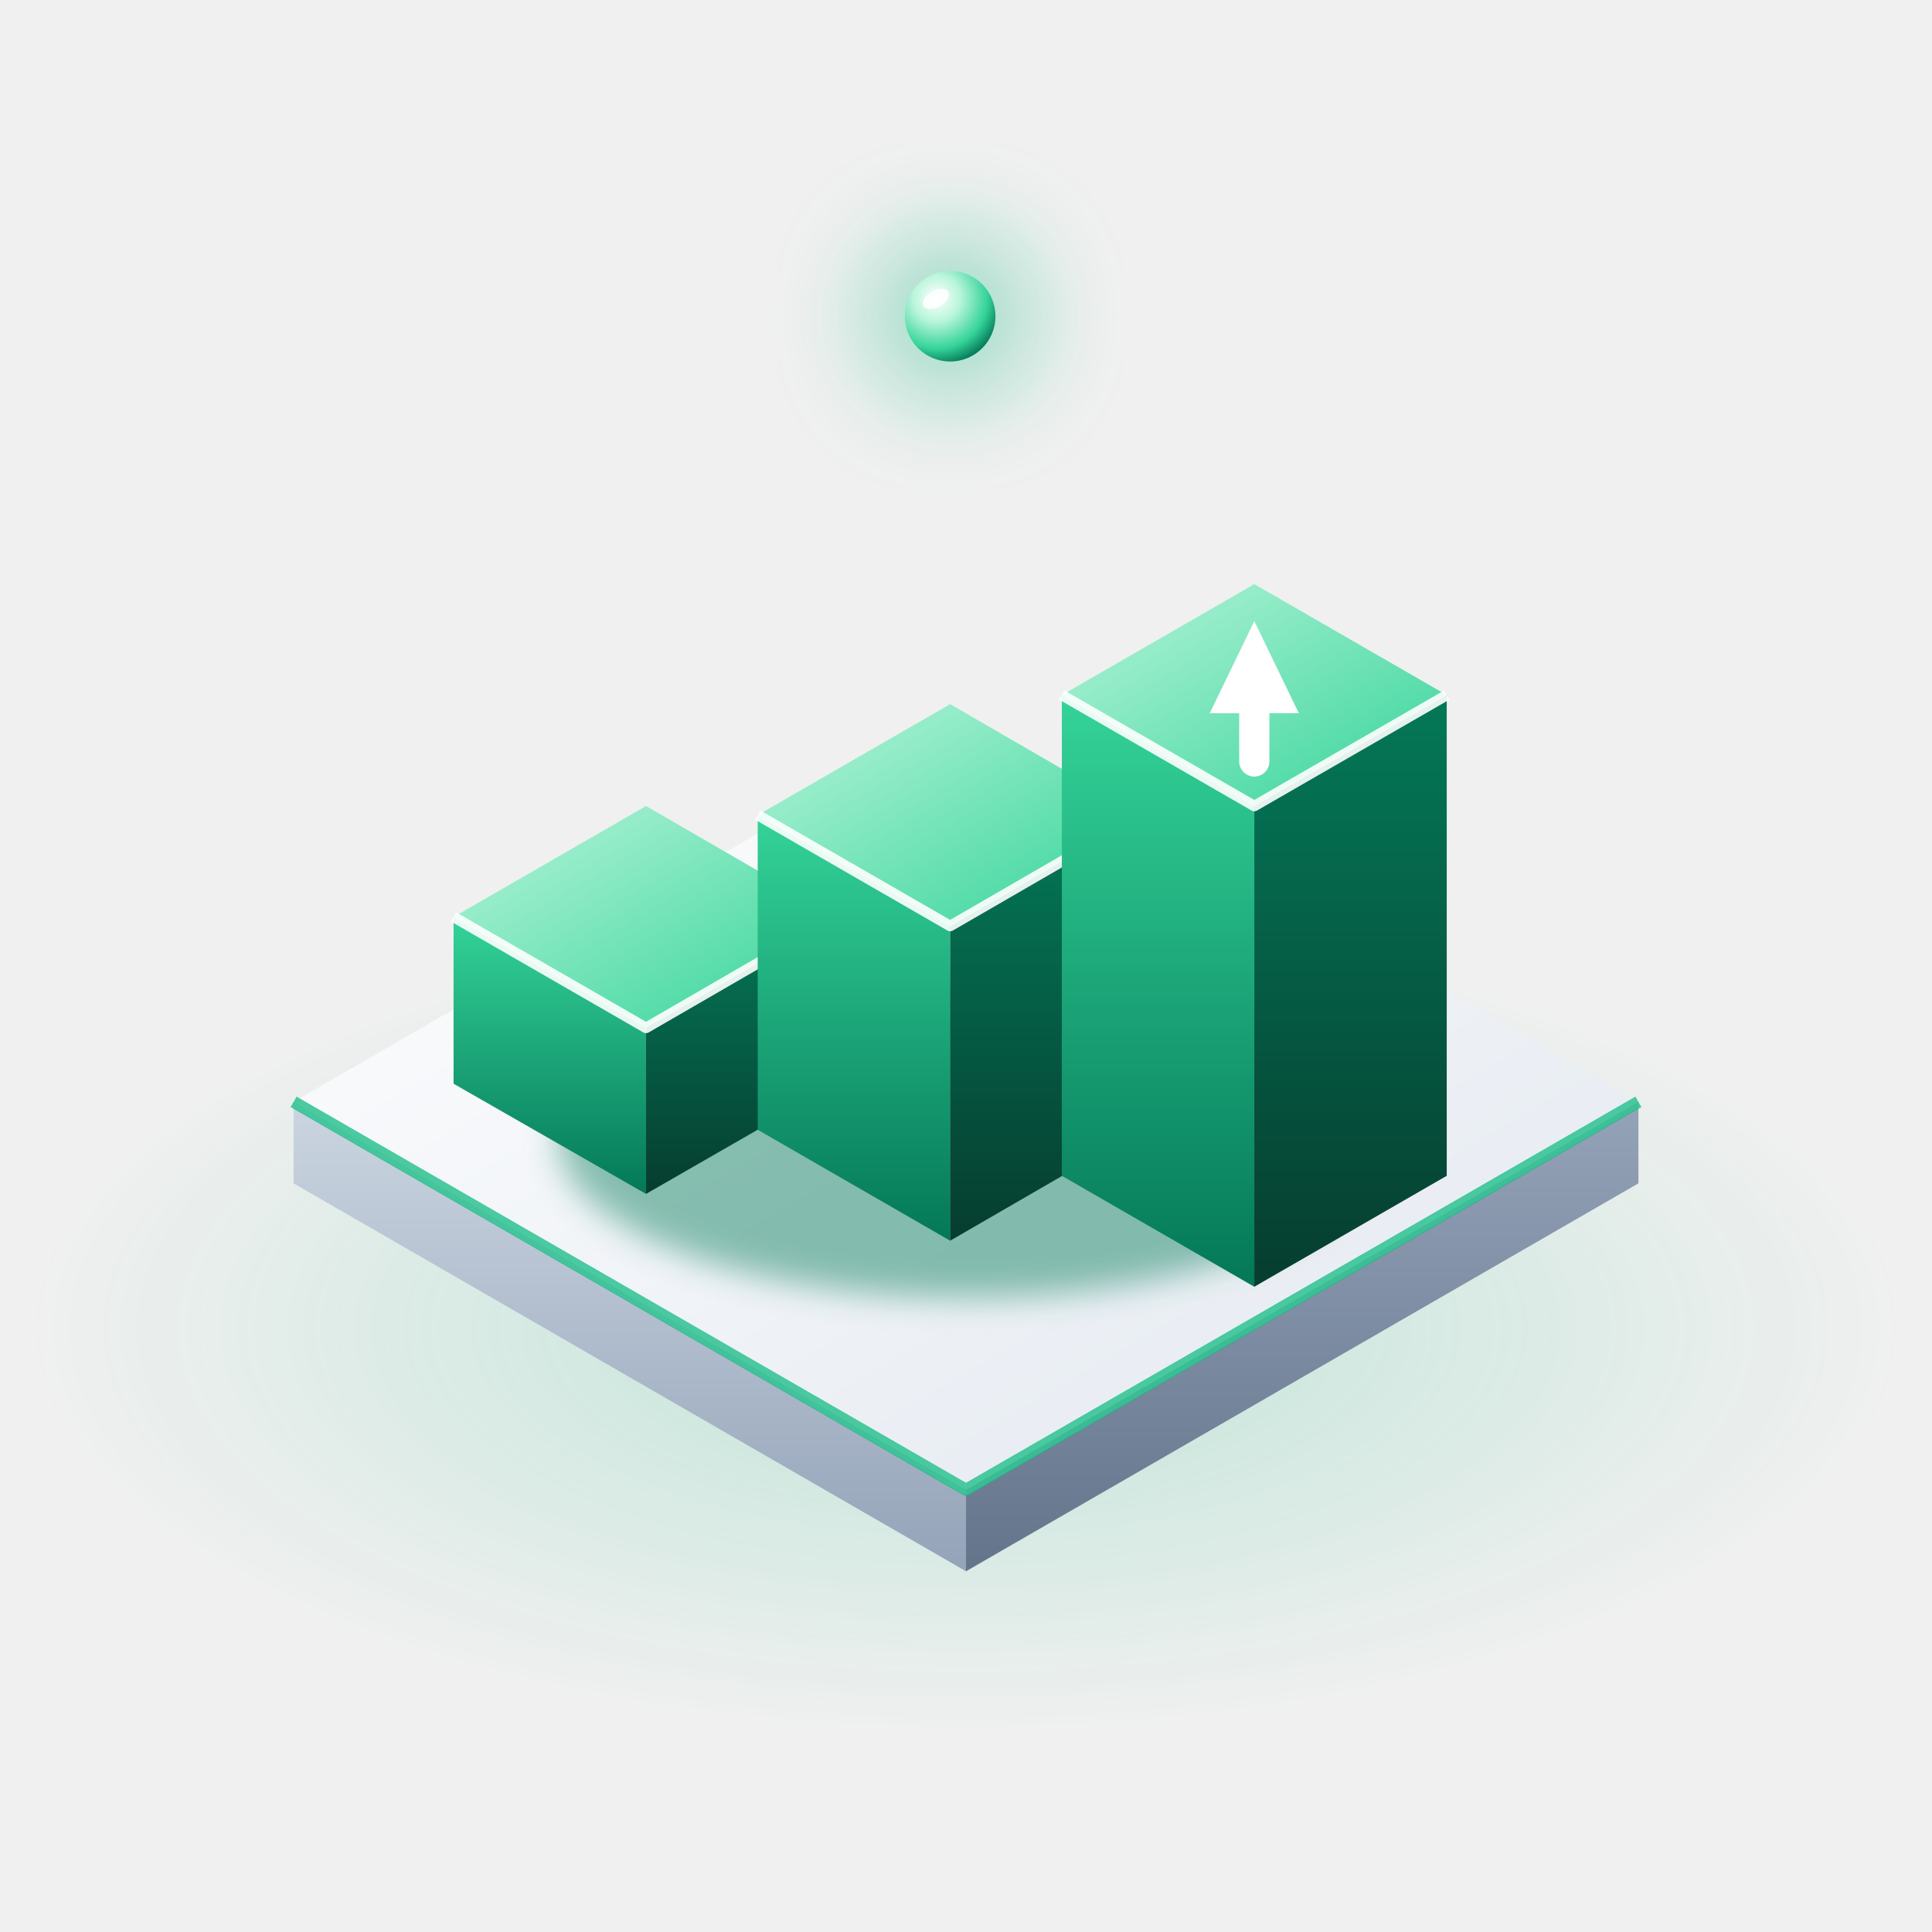
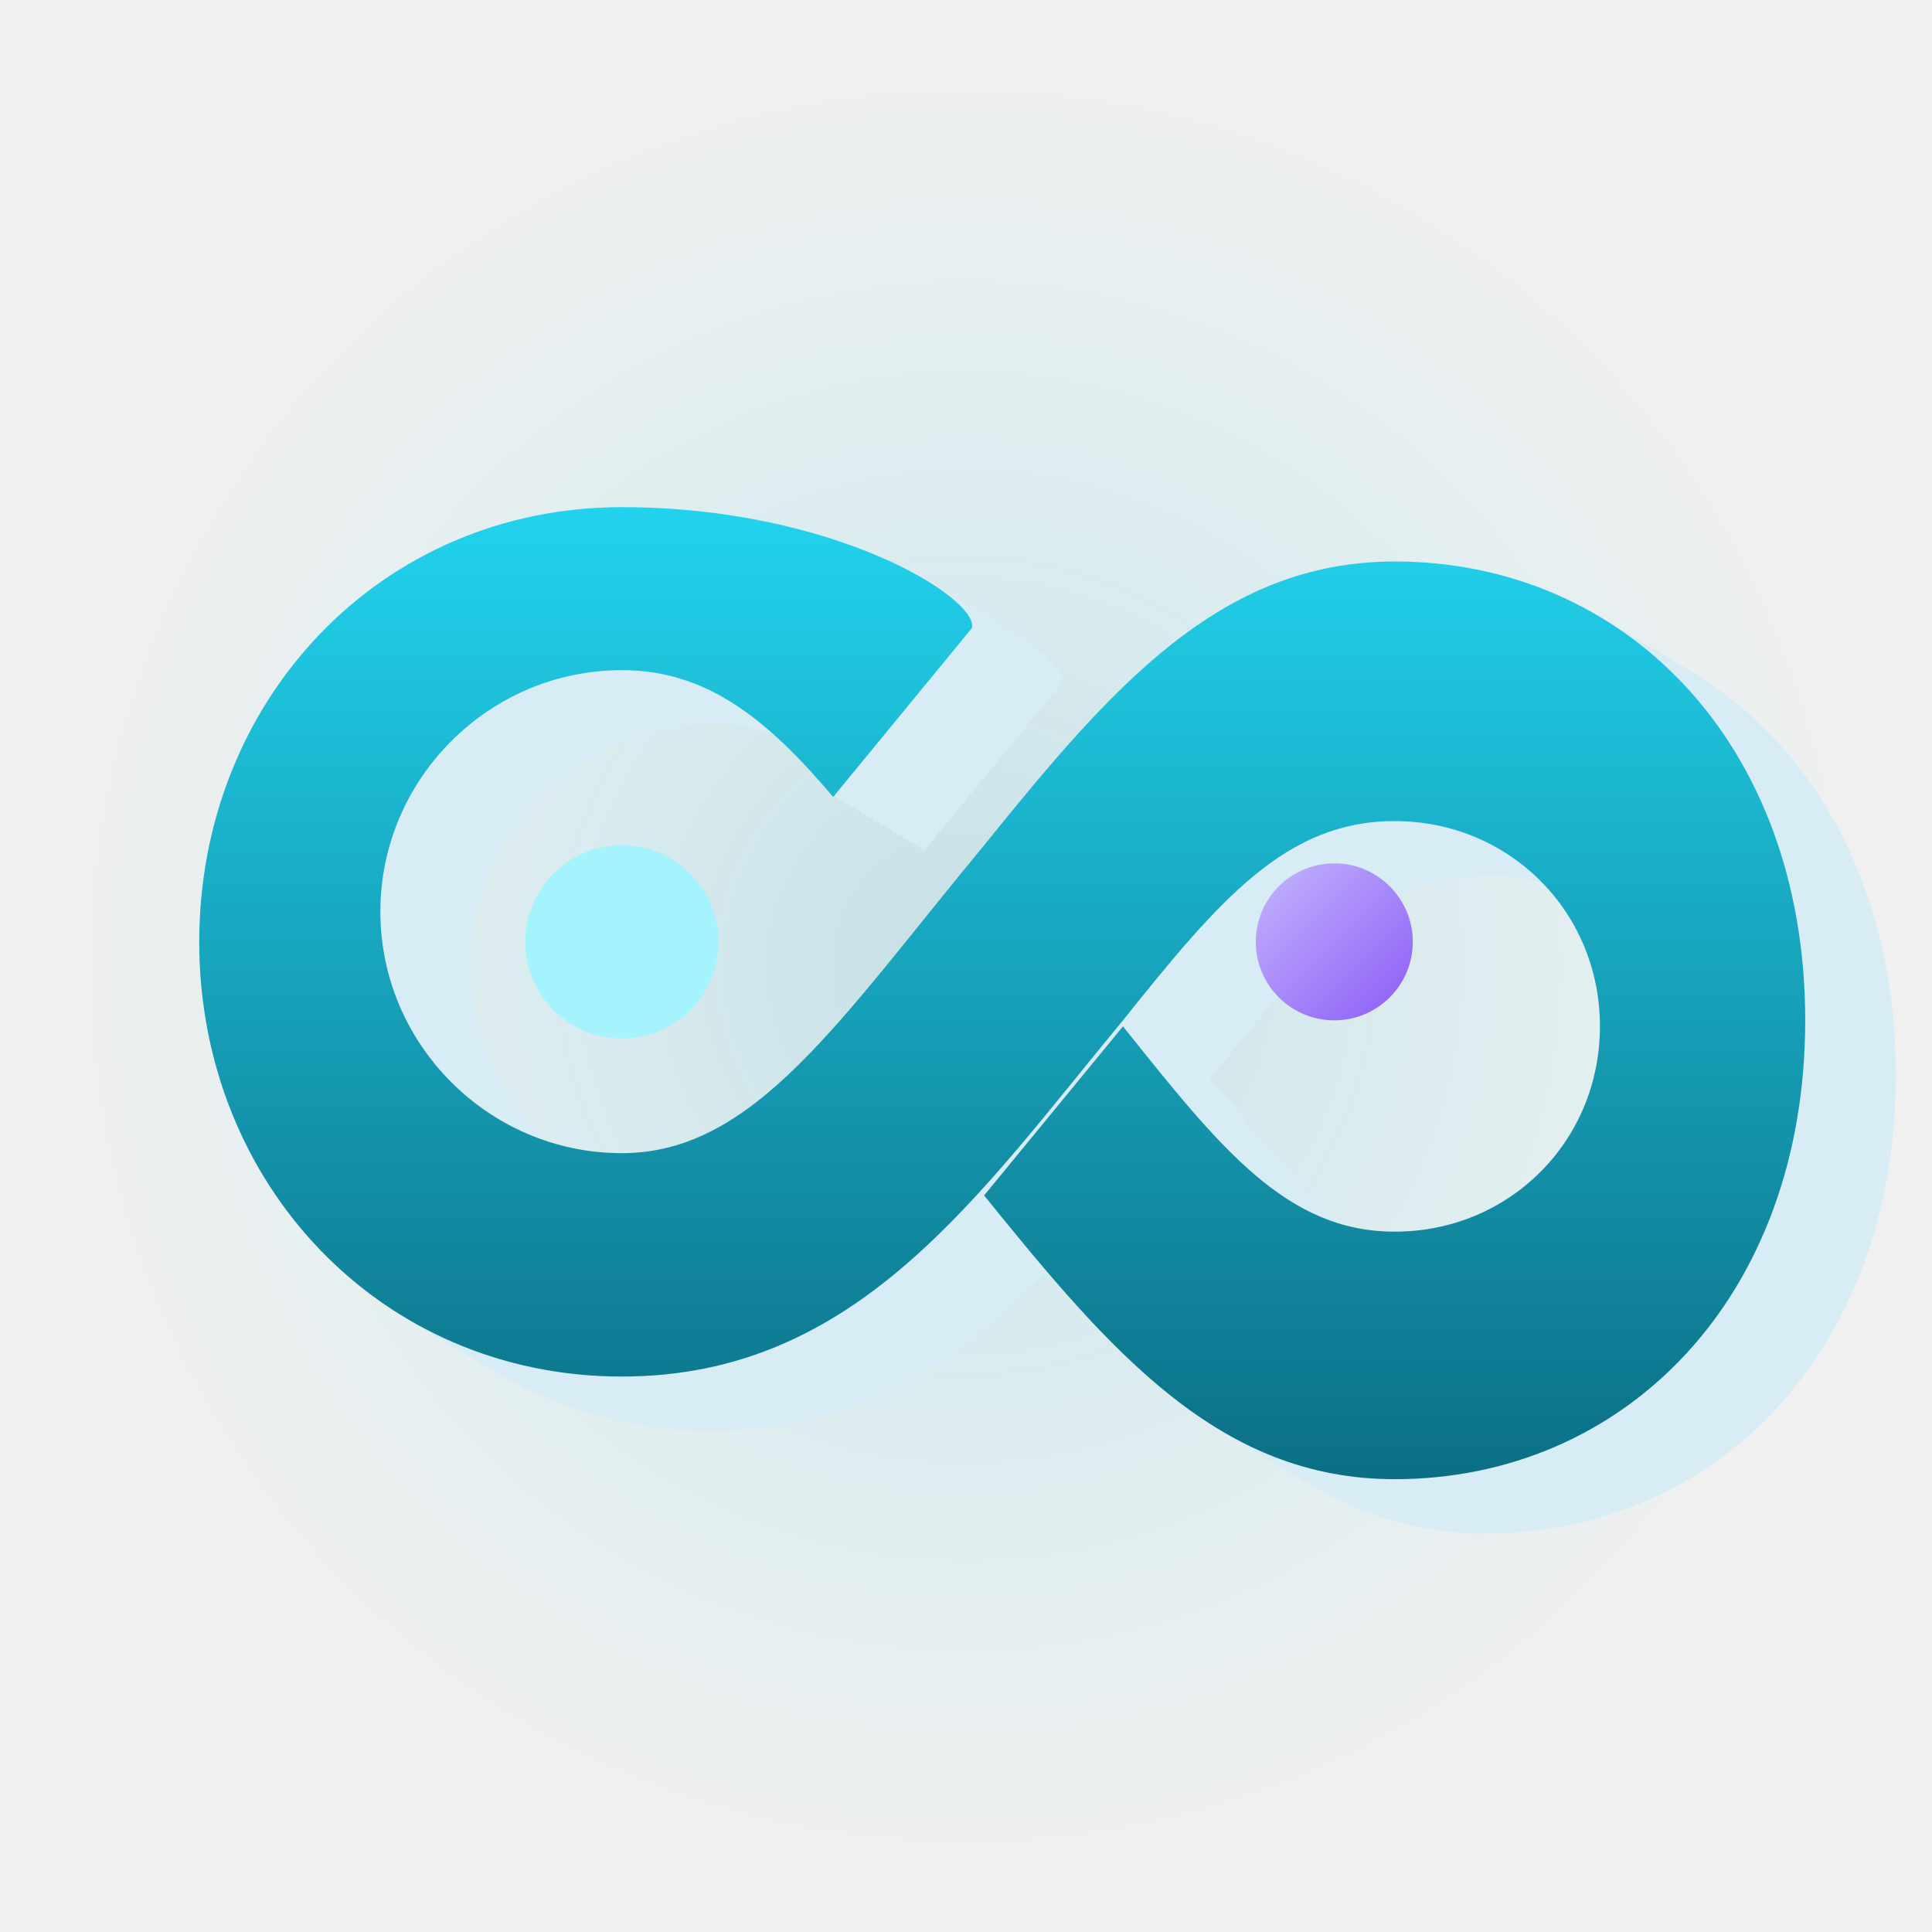
<svg xmlns="http://www.w3.org/2000/svg" viewBox="0 0 256 256" width="256" height="256" fill="none">
  <defs>
-     <linearGradient id="devl-top" x1="0" y1="0" x2="1" y2="1">
-       <stop offset="0" stop-color="#b8f5da" stop-opacity="1" />
-       <stop offset="1" stop-color="#34d399" stop-opacity="1" />
+     <linearGradient id="dv-top" x1="0" y1="0" x2="1" y2="1">
+       <stop offset="0" stop-color="#8ce4f5" />
+       <stop offset="1" stop-color="#22d3ee" />
    </linearGradient>
-     <linearGradient id="devl-left" x1="0" y1="0" x2="0" y2="1">
-       <stop offset="0" stop-color="#34d399" stop-opacity="1" />
-       <stop offset="1" stop-color="#047857" stop-opacity="1" />
+     <linearGradient id="dv-face" x1="0" y1="0" x2="0" y2="1">
+       <stop offset="0" stop-color="#22d3ee" />
+       <stop offset="1" stop-color="#0b6f85" />
    </linearGradient>
-     <linearGradient id="devl-right" x1="0" y1="0" x2="0" y2="1">
-       <stop offset="0" stop-color="#047857" stop-opacity="1" />
-       <stop offset="1" stop-color="#063d2f" stop-opacity="1" />
+     <linearGradient id="dv-side" x1="0" y1="0" x2="0" y2="1">
+       <stop offset="0" stop-color="#0b6f85" />
+       <stop offset="1" stop-color="#0d6277" />
    </linearGradient>
-     <linearGradient id="devl-spec" x1="0" y1="0" x2="1" y2="1">
-       <stop offset="0" stop-color="#ffffff" stop-opacity="0.55" />
-       <stop offset="1" stop-color="#ffffff" stop-opacity="0" />
+     <linearGradient id="dv-vio" x1="0" y1="0" x2="1" y2="1">
+       <stop offset="0" stop-color="#c4b5fd" />
+       <stop offset="1" stop-color="#8b5cf6" />
    </linearGradient>
-     <linearGradient id="devl-ptop" x1="0" y1="0" x2="1" y2="1">
-       <stop offset="0" stop-color="#ffffff" stop-opacity="1" />
-       <stop offset="1" stop-color="#e2e8f0" stop-opacity="1" />
-     </linearGradient>
-     <linearGradient id="devl-pleft" x1="0" y1="0" x2="0" y2="1">
-       <stop offset="0" stop-color="#cbd5e1" stop-opacity="1" />
-       <stop offset="1" stop-color="#94a3b8" stop-opacity="1" />
-     </linearGradient>
-     <linearGradient id="devl-pright" x1="0" y1="0" x2="0" y2="1">
-       <stop offset="0" stop-color="#94a3b8" stop-opacity="1" />
-       <stop offset="1" stop-color="#64748b" stop-opacity="1" />
-     </linearGradient>
-     <radialGradient id="devl-halo" cx=".5" cy=".5" r=".5">
-       <stop offset="0" stop-color="#10b981" stop-opacity="0.22" />
-       <stop offset="1" stop-color="#10b981" stop-opacity="0" />
+     <radialGradient id="dv-glow" cx="0.5" cy="0.5" r="0.5">
+       <stop offset="0" stop-color="#0891b2" stop-opacity="0.18" />
+       <stop offset="0.6" stop-color="#22d3ee" stop-opacity="0.08" />
+       <stop offset="1" stop-color="#22d3ee" stop-opacity="0" />
    </radialGradient>
-     <radialGradient id="devl-orb" cx=".35" cy=".3" r=".75">
-       <stop offset="0" stop-color="#ffffff" />
-       <stop offset=".35" stop-color="#b8f5da" />
-       <stop offset=".75" stop-color="#34d399" />
-       <stop offset="1" stop-color="#047857" />
-     </radialGradient>
-     <filter id="devl-blur" x="-50%" y="-50%" width="200%" height="200%">
-       <feGaussianBlur stdDeviation="6" />
-     </filter>
-     <filter id="devl-soft" x="-50%" y="-50%" width="200%" height="200%">
-       <feGaussianBlur stdDeviation="2.2" />
-     </filter>
  </defs>
-   <ellipse cx="128" cy="176.0" rx="124" ry="54" fill="url(#devl-halo)" />
-   <polygon points="38.9,156.8 128.0,208.2 128.0,197.4 38.9,146.0" fill="url(#devl-pleft)" />
-   <polygon points="217.1,156.8 128.0,208.2 128.0,197.4 217.1,146.0" fill="url(#devl-pright)" />
-   <polygon points="128.0,94.5 217.1,146.0 128.0,197.4 38.9,146.0" fill="url(#devl-ptop)" />
-   <polyline points="38.9,146.0 128.0,197.4 217.1,146.0" fill="none" stroke="#ffffff" stroke-opacity="0.5" stroke-width="1.4" stroke-linejoin="round" />
-   <polyline points="38.9,146.0 128.0,197.4 217.1,146.0" fill="none" stroke="#10b981" stroke-width="1.6" stroke-opacity=".75" stroke-linejoin="round" />
-   <ellipse cx="128.0" cy="150.9" rx="54" ry="21" fill="#047857" opacity="0.45" filter="url(#devl-soft)" />
-   <polygon points="60.1,143.6 85.6,158.2 85.6,136.2 60.1,121.5" fill="url(#devl-left)" />
-   <polygon points="111.0,143.6 85.6,158.2 85.6,136.2 111.0,121.5" fill="url(#devl-right)" />
-   <polygon points="85.6,106.8 111.0,121.5 85.6,136.2 60.1,121.5" fill="url(#devl-top)" />
-   <polyline points="60.1,121.5 85.6,136.2 111.0,121.5" fill="none" stroke="#ffffff" stroke-opacity="0.9" stroke-width="1.4" stroke-linejoin="round" />
-   <polygon points="100.4,149.7 125.9,164.4 125.9,122.7 100.4,108.0" fill="url(#devl-left)" />
-   <polygon points="151.3,149.7 125.9,164.4 125.9,122.7 151.3,108.0" fill="url(#devl-right)" />
-   <polygon points="125.9,93.3 151.3,108.0 125.9,122.7 100.4,108.0" fill="url(#devl-top)" />
-   <polyline points="100.4,108.0 125.9,122.7 151.3,108.0" fill="none" stroke="#ffffff" stroke-opacity="0.9" stroke-width="1.4" stroke-linejoin="round" />
-   <polygon points="140.7,155.8 166.2,170.5 166.2,106.8 140.7,92.1" fill="url(#devl-left)" />
-   <polygon points="191.7,155.8 166.2,170.5 166.2,106.8 191.7,92.1" fill="url(#devl-right)" />
-   <polygon points="166.2,77.4 191.7,92.1 166.2,106.8 140.7,92.1" fill="url(#devl-top)" />
-   <polyline points="140.7,92.1 166.2,106.8 191.7,92.1" fill="none" stroke="#ffffff" stroke-opacity="0.9" stroke-width="1.4" stroke-linejoin="round" />
-   <polygon points="166.2,82.3 172.1,94.5 160.3,94.5" fill="#fff" />
-   <line x1="166.2" y1="89.2" x2="166.2" y2="100.9" stroke="#fff" stroke-width="4" stroke-linecap="round" />
-   <circle cx="125.9" cy="41.9" r="11.4" fill="#10b981" opacity=".35" filter="url(#devl-blur)" />
-   <circle cx="125.9" cy="41.9" r="6.0" fill="url(#devl-orb)" />
-   <ellipse cx="124.0" cy="39.6" rx="1.9" ry="1.1" fill="#fff" opacity=".85" transform="rotate(-30 124.0 39.6)" />
+   <circle cx="128" cy="128" r="118" fill="url(#dv-glow)" />
+   <g transform="translate(128,128) scale(0.8) translate(-135.0,-132.0)">
+     <g transform="translate(15.00,9.00)">
+       <path d="M78 56C38 56 8 88 8 128s30 72 70 72c39 0 59-30 83-59 16-20 27-33 45-33 19 0 34 15 34 34s-15 34-34 34c-18 0-29-14-45-34l-23 28c21 26 39 47 68 47 38 0 68-30 68-76s-30-76-68-76c-29 0-47 21-68 47-24 29-38 51-60 51-22 0-40-18-40-40s18-40 40-40c14 0 24 8 35 21l23-28C137 71 113 56 78 56z" fill="#d7ecf5" />
+     </g>
+     <g transform="translate(14.00,8.40)">
+       <path d="M78 56C38 56 8 88 8 128s30 72 70 72c39 0 59-30 83-59 16-20 27-33 45-33 19 0 34 15 34 34s-15 34-34 34c-18 0-29-14-45-34l-23 28c21 26 39 47 68 47 38 0 68-30 68-76s-30-76-68-76c-29 0-47 21-68 47-24 29-38 51-60 51-22 0-40-18-40-40s18-40 40-40c14 0 24 8 35 21l23-28C137 71 113 56 78 56z" fill="#d7ecf5" />
+     </g>
+     <g transform="translate(13.00,7.80)">
+       <path d="M78 56C38 56 8 88 8 128s30 72 70 72c39 0 59-30 83-59 16-20 27-33 45-33 19 0 34 15 34 34s-15 34-34 34c-18 0-29-14-45-34l-23 28c21 26 39 47 68 47 38 0 68-30 68-76s-30-76-68-76c-29 0-47 21-68 47-24 29-38 51-60 51-22 0-40-18-40-40s18-40 40-40c14 0 24 8 35 21l23-28C137 71 113 56 78 56z" fill="#d7ecf5" />
+     </g>
+     <g transform="translate(12.00,7.20)">
+       <path d="M78 56C38 56 8 88 8 128s30 72 70 72c39 0 59-30 83-59 16-20 27-33 45-33 19 0 34 15 34 34s-15 34-34 34c-18 0-29-14-45-34l-23 28c21 26 39 47 68 47 38 0 68-30 68-76s-30-76-68-76c-29 0-47 21-68 47-24 29-38 51-60 51-22 0-40-18-40-40s18-40 40-40c14 0 24 8 35 21l23-28C137 71 113 56 78 56z" fill="#d7ecf5" />
+     </g>
+     <g transform="translate(11.00,6.60)">
+       <path d="M78 56C38 56 8 88 8 128s30 72 70 72c39 0 59-30 83-59 16-20 27-33 45-33 19 0 34 15 34 34s-15 34-34 34c-18 0-29-14-45-34l-23 28c21 26 39 47 68 47 38 0 68-30 68-76s-30-76-68-76c-29 0-47 21-68 47-24 29-38 51-60 51-22 0-40-18-40-40s18-40 40-40c14 0 24 8 35 21l23-28C137 71 113 56 78 56z" fill="#d7ecf5" />
+     </g>
+     <g transform="translate(10.00,6.00)">
+       <path d="M78 56C38 56 8 88 8 128s30 72 70 72c39 0 59-30 83-59 16-20 27-33 45-33 19 0 34 15 34 34s-15 34-34 34c-18 0-29-14-45-34l-23 28c21 26 39 47 68 47 38 0 68-30 68-76s-30-76-68-76c-29 0-47 21-68 47-24 29-38 51-60 51-22 0-40-18-40-40s18-40 40-40c14 0 24 8 35 21l23-28C137 71 113 56 78 56z" fill="#d7ecf5" />
+     </g>
+     <g transform="translate(9.00,5.40)">
+       <path d="M78 56C38 56 8 88 8 128s30 72 70 72c39 0 59-30 83-59 16-20 27-33 45-33 19 0 34 15 34 34s-15 34-34 34c-18 0-29-14-45-34l-23 28c21 26 39 47 68 47 38 0 68-30 68-76s-30-76-68-76c-29 0-47 21-68 47-24 29-38 51-60 51-22 0-40-18-40-40s18-40 40-40c14 0 24 8 35 21l23-28C137 71 113 56 78 56z" fill="#d7ecf5" />
+     </g>
+     <g transform="translate(8.00,4.80)">
+       <path d="M78 56C38 56 8 88 8 128s30 72 70 72c39 0 59-30 83-59 16-20 27-33 45-33 19 0 34 15 34 34s-15 34-34 34c-18 0-29-14-45-34l-23 28c21 26 39 47 68 47 38 0 68-30 68-76s-30-76-68-76c-29 0-47 21-68 47-24 29-38 51-60 51-22 0-40-18-40-40s18-40 40-40c14 0 24 8 35 21l23-28C137 71 113 56 78 56z" fill="#d7ecf5" />
+     </g>
+     <g transform="translate(7.00,4.20)">
+       <path d="M78 56C38 56 8 88 8 128s30 72 70 72c39 0 59-30 83-59 16-20 27-33 45-33 19 0 34 15 34 34s-15 34-34 34c-18 0-29-14-45-34l-23 28c21 26 39 47 68 47 38 0 68-30 68-76s-30-76-68-76c-29 0-47 21-68 47-24 29-38 51-60 51-22 0-40-18-40-40s18-40 40-40c14 0 24 8 35 21l23-28C137 71 113 56 78 56z" fill="#d7ecf5" />
+     </g>
+     <g transform="translate(6.00,3.60)">
+       <path d="M78 56C38 56 8 88 8 128s30 72 70 72c39 0 59-30 83-59 16-20 27-33 45-33 19 0 34 15 34 34s-15 34-34 34c-18 0-29-14-45-34l-23 28c21 26 39 47 68 47 38 0 68-30 68-76s-30-76-68-76c-29 0-47 21-68 47-24 29-38 51-60 51-22 0-40-18-40-40s18-40 40-40c14 0 24 8 35 21l23-28C137 71 113 56 78 56z" fill="#d7ecf5" />
+     </g>
+     <g transform="translate(5.00,3.00)">
+       <path d="M78 56C38 56 8 88 8 128s30 72 70 72c39 0 59-30 83-59 16-20 27-33 45-33 19 0 34 15 34 34s-15 34-34 34c-18 0-29-14-45-34l-23 28c21 26 39 47 68 47 38 0 68-30 68-76s-30-76-68-76c-29 0-47 21-68 47-24 29-38 51-60 51-22 0-40-18-40-40s18-40 40-40c14 0 24 8 35 21l23-28C137 71 113 56 78 56z" fill="#d7ecf5" />
+     </g>
+     <g transform="translate(4.00,2.40)">
+       <path d="M78 56C38 56 8 88 8 128s30 72 70 72c39 0 59-30 83-59 16-20 27-33 45-33 19 0 34 15 34 34s-15 34-34 34c-18 0-29-14-45-34l-23 28c21 26 39 47 68 47 38 0 68-30 68-76s-30-76-68-76c-29 0-47 21-68 47-24 29-38 51-60 51-22 0-40-18-40-40s18-40 40-40c14 0 24 8 35 21l23-28C137 71 113 56 78 56z" fill="#d7ecf5" />
+     </g>
+     <g transform="translate(3.00,1.80)">
+       <path d="M78 56C38 56 8 88 8 128s30 72 70 72c39 0 59-30 83-59 16-20 27-33 45-33 19 0 34 15 34 34s-15 34-34 34c-18 0-29-14-45-34l-23 28c21 26 39 47 68 47 38 0 68-30 68-76s-30-76-68-76c-29 0-47 21-68 47-24 29-38 51-60 51-22 0-40-18-40-40s18-40 40-40c14 0 24 8 35 21l23-28C137 71 113 56 78 56z" fill="#d7ecf5" />
+     </g>
+     <g transform="translate(2.00,1.20)">
+       <path d="M78 56C38 56 8 88 8 128s30 72 70 72c39 0 59-30 83-59 16-20 27-33 45-33 19 0 34 15 34 34s-15 34-34 34c-18 0-29-14-45-34l-23 28c21 26 39 47 68 47 38 0 68-30 68-76s-30-76-68-76c-29 0-47 21-68 47-24 29-38 51-60 51-22 0-40-18-40-40s18-40 40-40c14 0 24 8 35 21l23-28C137 71 113 56 78 56z" fill="#d7ecf5" />
+     </g>
+     <g transform="translate(1.00,0.60)">
+       <path d="M78 56C38 56 8 88 8 128s30 72 70 72c39 0 59-30 83-59 16-20 27-33 45-33 19 0 34 15 34 34s-15 34-34 34c-18 0-29-14-45-34l-23 28c21 26 39 47 68 47 38 0 68-30 68-76s-30-76-68-76c-29 0-47 21-68 47-24 29-38 51-60 51-22 0-40-18-40-40s18-40 40-40c14 0 24 8 35 21l23-28C137 71 113 56 78 56z" fill="#d7ecf5" />
+     </g>
+     <path d="M78 56C38 56 8 88 8 128s30 72 70 72c39 0 59-30 83-59 16-20 27-33 45-33 19 0 34 15 34 34s-15 34-34 34c-18 0-29-14-45-34l-23 28c21 26 39 47 68 47 38 0 68-30 68-76s-30-76-68-76c-29 0-47 21-68 47-24 29-38 51-60 51-22 0-40-18-40-40s18-40 40-40c14 0 24 8 35 21l23-28C137 71 113 56 78 56z" fill="url(#dv-face)" />
+     <circle cx="78" cy="128" r="16" fill="#a5f3fc" />
+     <circle cx="196" cy="128" r="13" fill="url(#dv-vio)" />
+   </g>
</svg>
